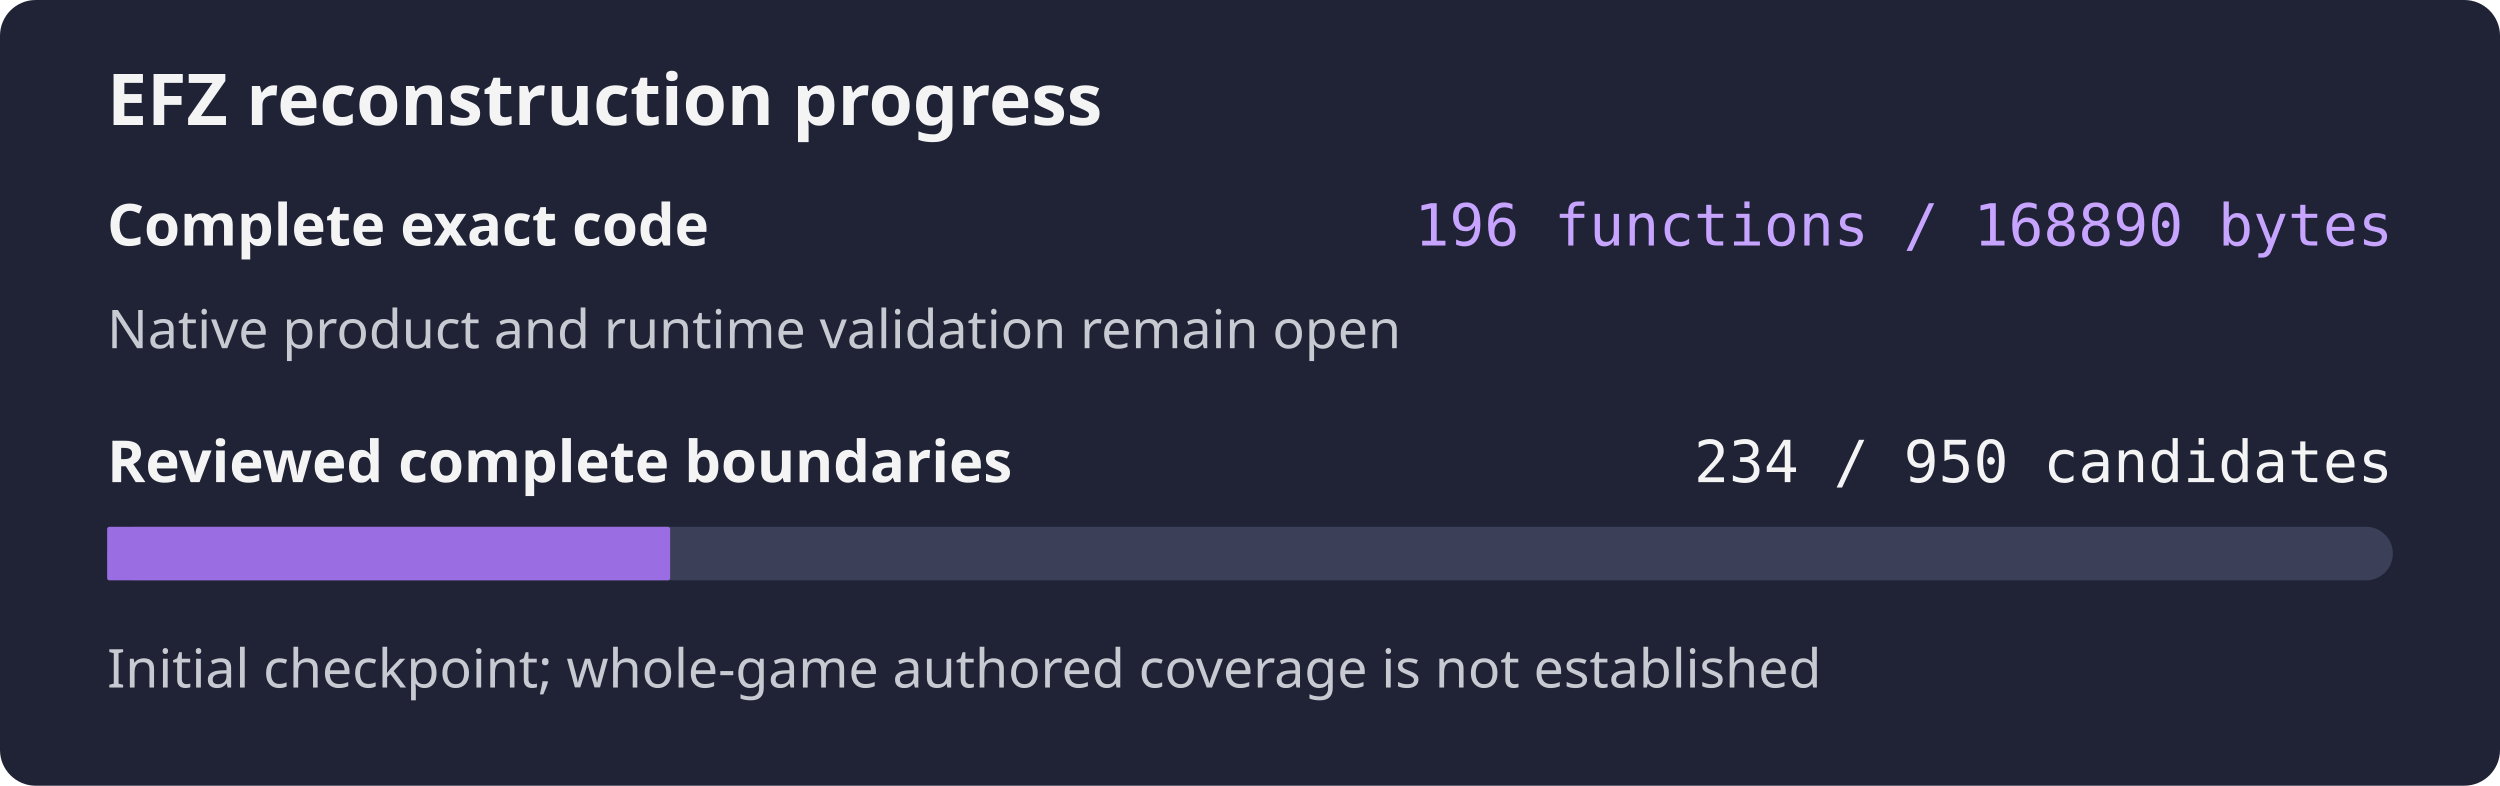
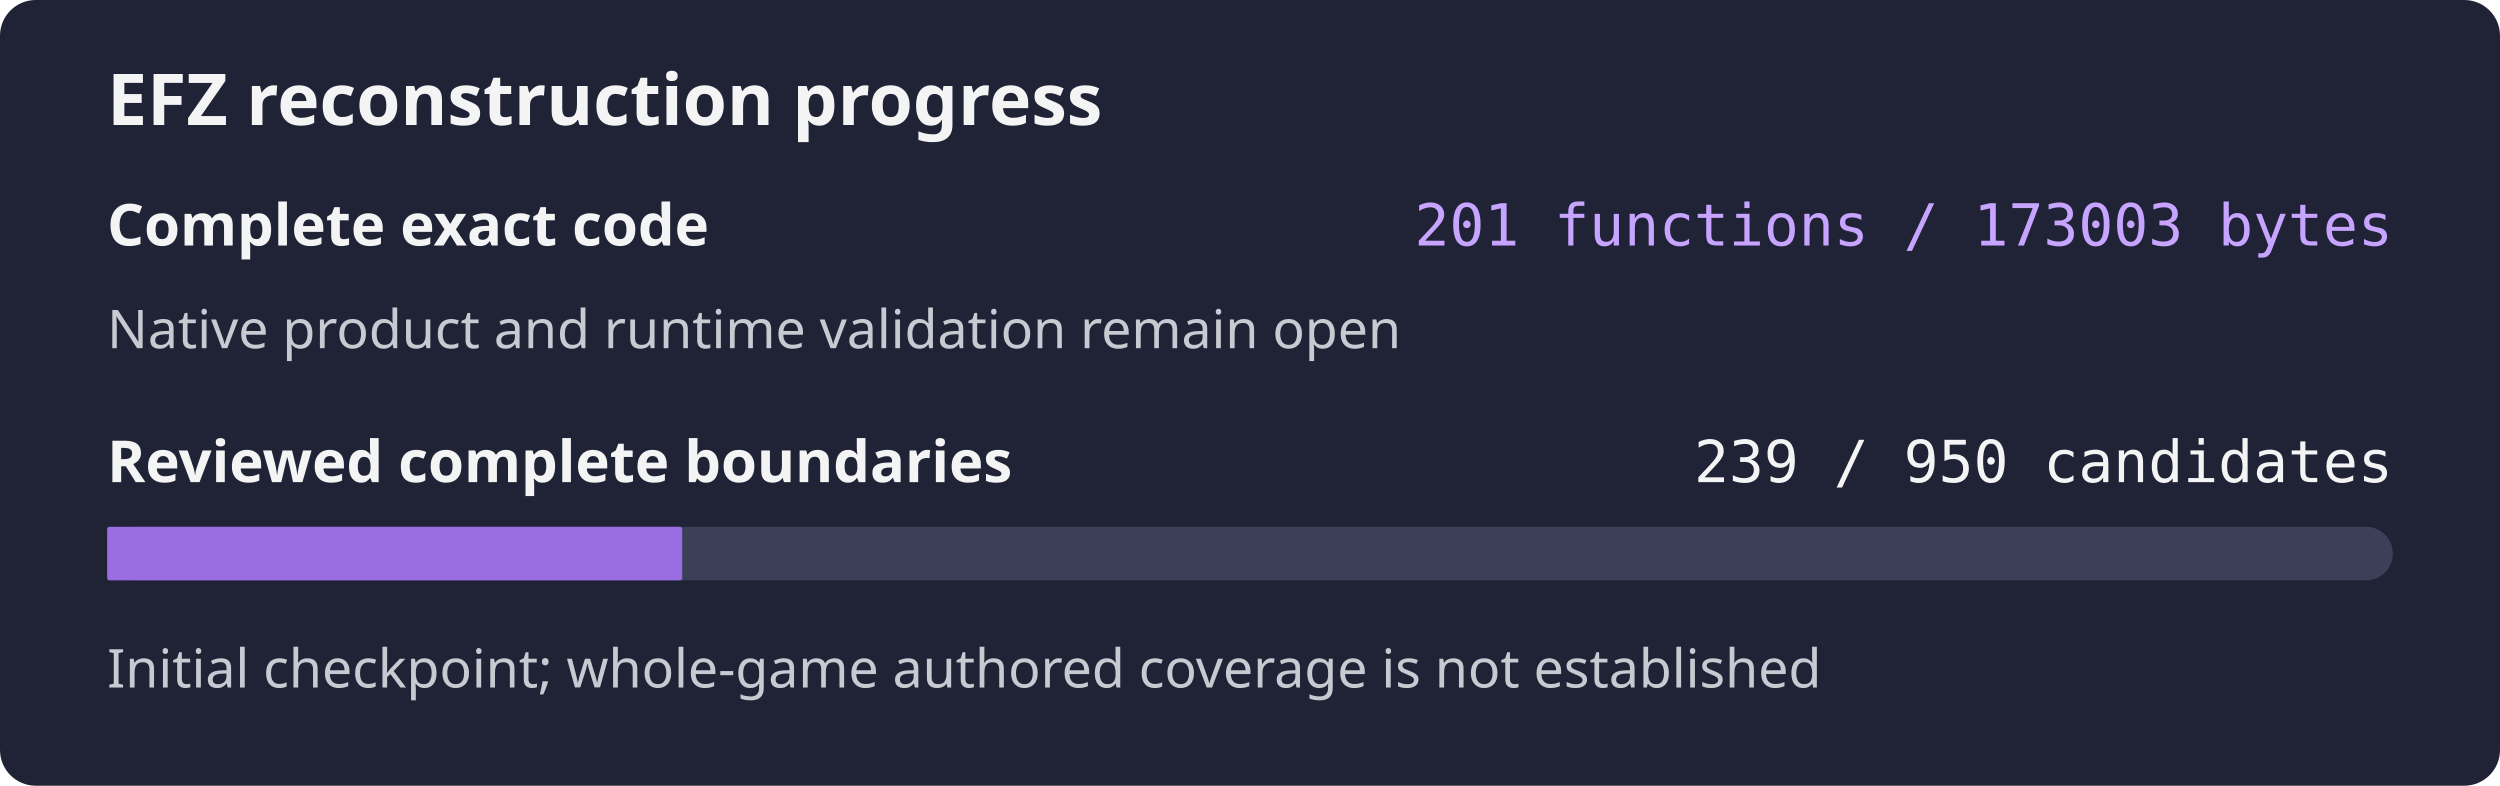
- <svg xmlns="http://www.w3.org/2000/svg" width="560" height="176" role="img" aria-label="EFZ reconstruction: 196 exact functions, 168890 exact bytes; 234 reviewed boundaries out of 950 candidates">
+ <svg xmlns="http://www.w3.org/2000/svg" width="560" height="176" role="img" aria-label="EFZ reconstruction: 201 exact functions, 173003 exact bytes; 239 reviewed boundaries out of 950 candidates">
  <rect width="560" height="176" rx="8" fill="#1f2335" />
  <text x="24" y="28" fill="#f4f4f5" font-family="sans-serif" font-size="16" font-weight="600">EFZ reconstruction progress</text>
  <text x="24" y="55" fill="#f4f4f5" font-family="sans-serif" font-size="13" font-weight="600">Complete exact code</text>
-   <text x="536" y="55" fill="#c7a4ff" text-anchor="end" font-family="monospace" font-size="13">196 functions / 168890 bytes</text>
+   <text x="536" y="55" fill="#c7a4ff" text-anchor="end" font-family="monospace" font-size="13">201 functions / 173003 bytes</text>
  <text x="24" y="78" fill="#c8cad2" font-family="sans-serif" font-size="12">Native product and runtime validation remain open</text>
  <text x="24" y="108" fill="#f4f4f5" font-family="sans-serif" font-size="13" font-weight="600">Reviewed complete boundaries</text>
-   <text x="536" y="108" fill="#f4f4f5" text-anchor="end" font-family="monospace" font-size="13">234 / 950 candidates</text>
+   <text x="536" y="108" fill="#f4f4f5" text-anchor="end" font-family="monospace" font-size="13">239 / 950 candidates</text>
  <rect x="24" y="118" width="512" height="12" rx="6" fill="#3b4058" />
-   <rect x="24" y="118" width="126.11" height="12" rx="0.5" fill="#9b6de3" />
+   <rect x="24" y="118" width="128.81" height="12" rx="0.5" fill="#9b6de3" />
  <text x="24" y="154" fill="#c8cad2" font-family="sans-serif" font-size="12">Initial checkpoint; whole-game authored coverage is not established</text>
</svg>
